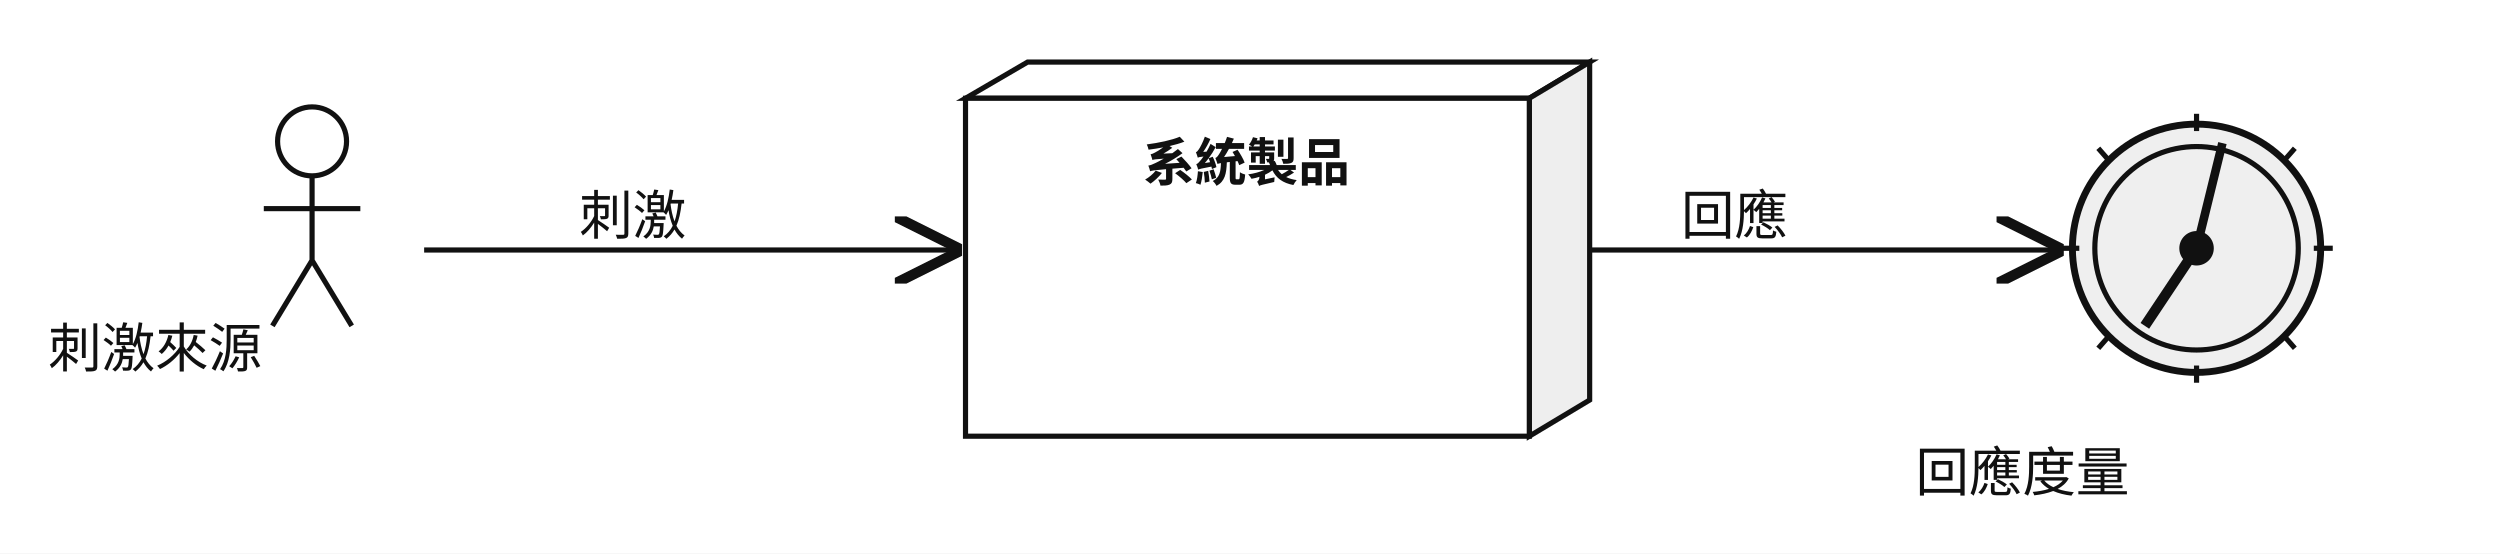
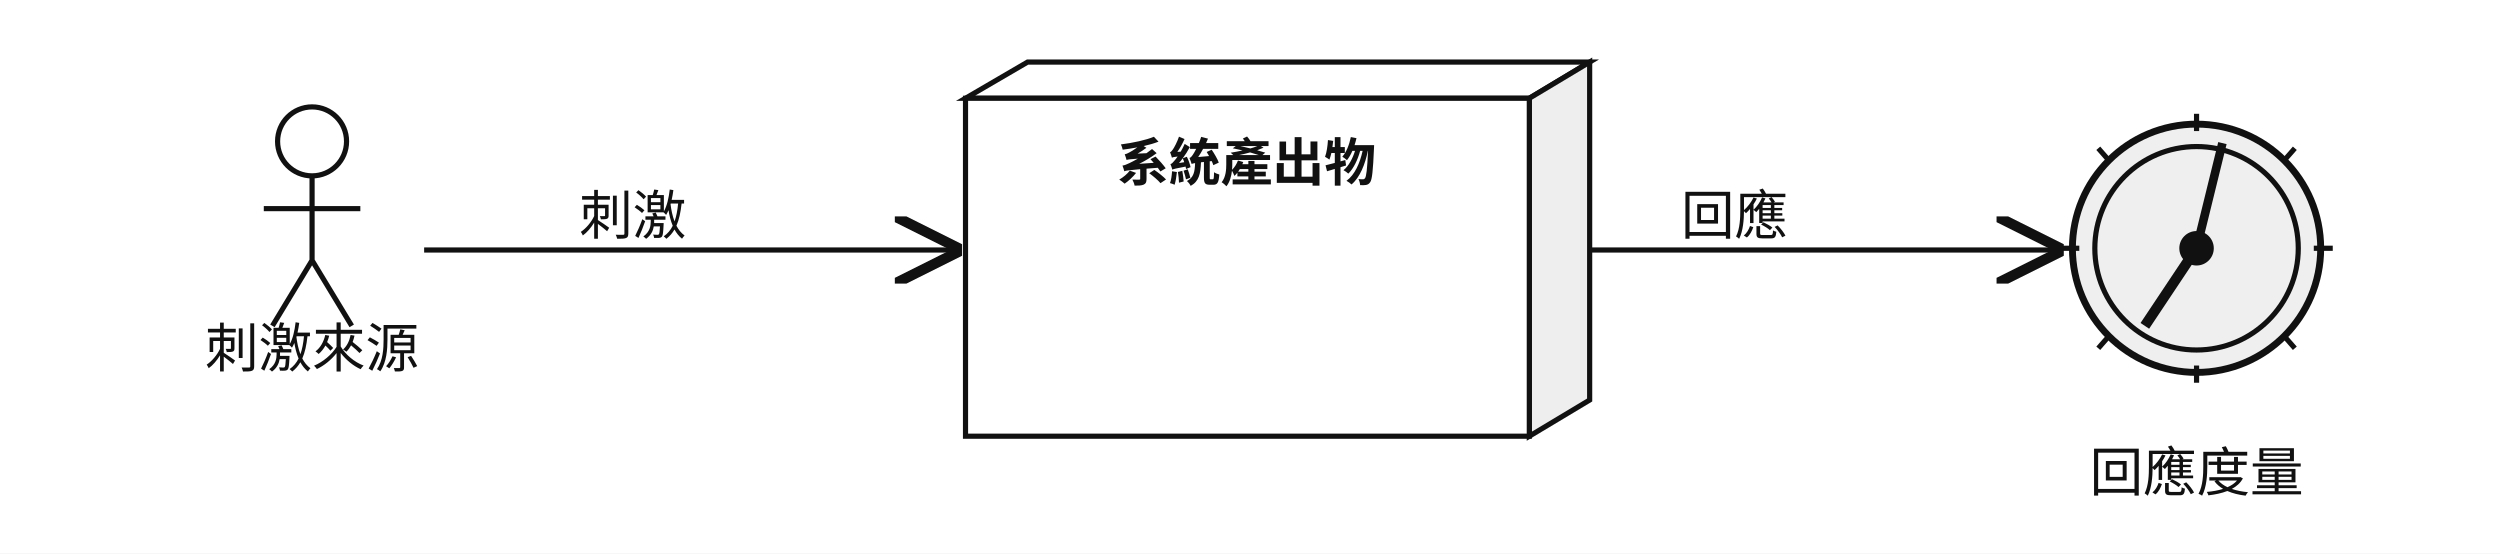
<svg xmlns="http://www.w3.org/2000/svg" width="1450" height="321" viewBox="0 0 1450 321">
  <rect width="1450" height="321" fill="#fff" />
  <style>
    .label { font-family: "Noto Sans CJK TC", "Noto Sans TC", sans-serif; fill: #111; font-size: 31px; }
    .bold { font-family: "Noto Sans CJK TC", "Noto Sans TC", sans-serif; fill: #111; font-size: 30px; font-weight: 700; }
    .line { stroke: #111; stroke-width: 3; fill: none; marker-end: url(#arrow); }
  </style>
  <defs>
    <marker id="arrow" markerWidth="13" markerHeight="13" refX="11" refY="6.5" orient="auto">
      <path d="M0,0 L13,6.5 L0,13" fill="none" stroke="#111" stroke-width="2" />
    </marker>
  </defs>
  <circle cx="181" cy="82" r="20" fill="none" stroke="#111" stroke-width="3" />
  <path d="M181 102 L181 151 M153 121 L209 121 M181 151 L158 189 M181 151 L204 189" stroke="#111" stroke-width="3" fill="none" />
-   <text class="label" x="28" y="213">刺激來源</text>
+   <text class="label" x="181" y="213" text-anchor="middle">刺激來源</text>
  <text class="label" x="336" y="136">刺激</text>
  <path class="line" d="M246 145 L552 145" />
  <polygon points="560,57 596,36 922,36 887,57" fill="#fff" stroke="#111" stroke-width="3" />
  <polygon points="887,57 922,36 922,232 887,253" fill="#eee" stroke="#111" stroke-width="3" />
  <rect x="560" y="57" width="327" height="196" fill="#fff" stroke="#111" stroke-width="3" />
-   <text class="bold" x="723" y="105" text-anchor="middle">系統製品</text>
+   <text class="bold" x="723" y="105" text-anchor="middle">系統產出物</text>
  <text class="label" x="975" y="136">回應</text>
  <path class="line" d="M923 145 L1191 145" />
  <circle cx="1274" cy="144" r="72" fill="#efefef" stroke="#111" stroke-width="4" />
  <circle cx="1274" cy="144" r="59" fill="none" stroke="#111" stroke-width="3" />
  <circle cx="1274" cy="144" r="10" fill="#111" />
  <path d="M1274 144 L1289 83" stroke="#111" stroke-width="5" />
  <path d="M1274 144 L1244 189" stroke="#111" stroke-width="6" />
  <path d="M1274 76 L1274 66 M1324 94 L1331 86 M1342 144 L1353 144 M1324 194 L1331 202 M1274 212 L1274 222 M1224 194 L1217 202 M1206 144 L1195 144 M1224 94 L1217 86" stroke="#111" stroke-width="3" />
-   <text class="label" x="1111" y="285">回應度量</text>
+   <text class="label" x="1274" y="285" text-anchor="middle">回應度量</text>
</svg>
